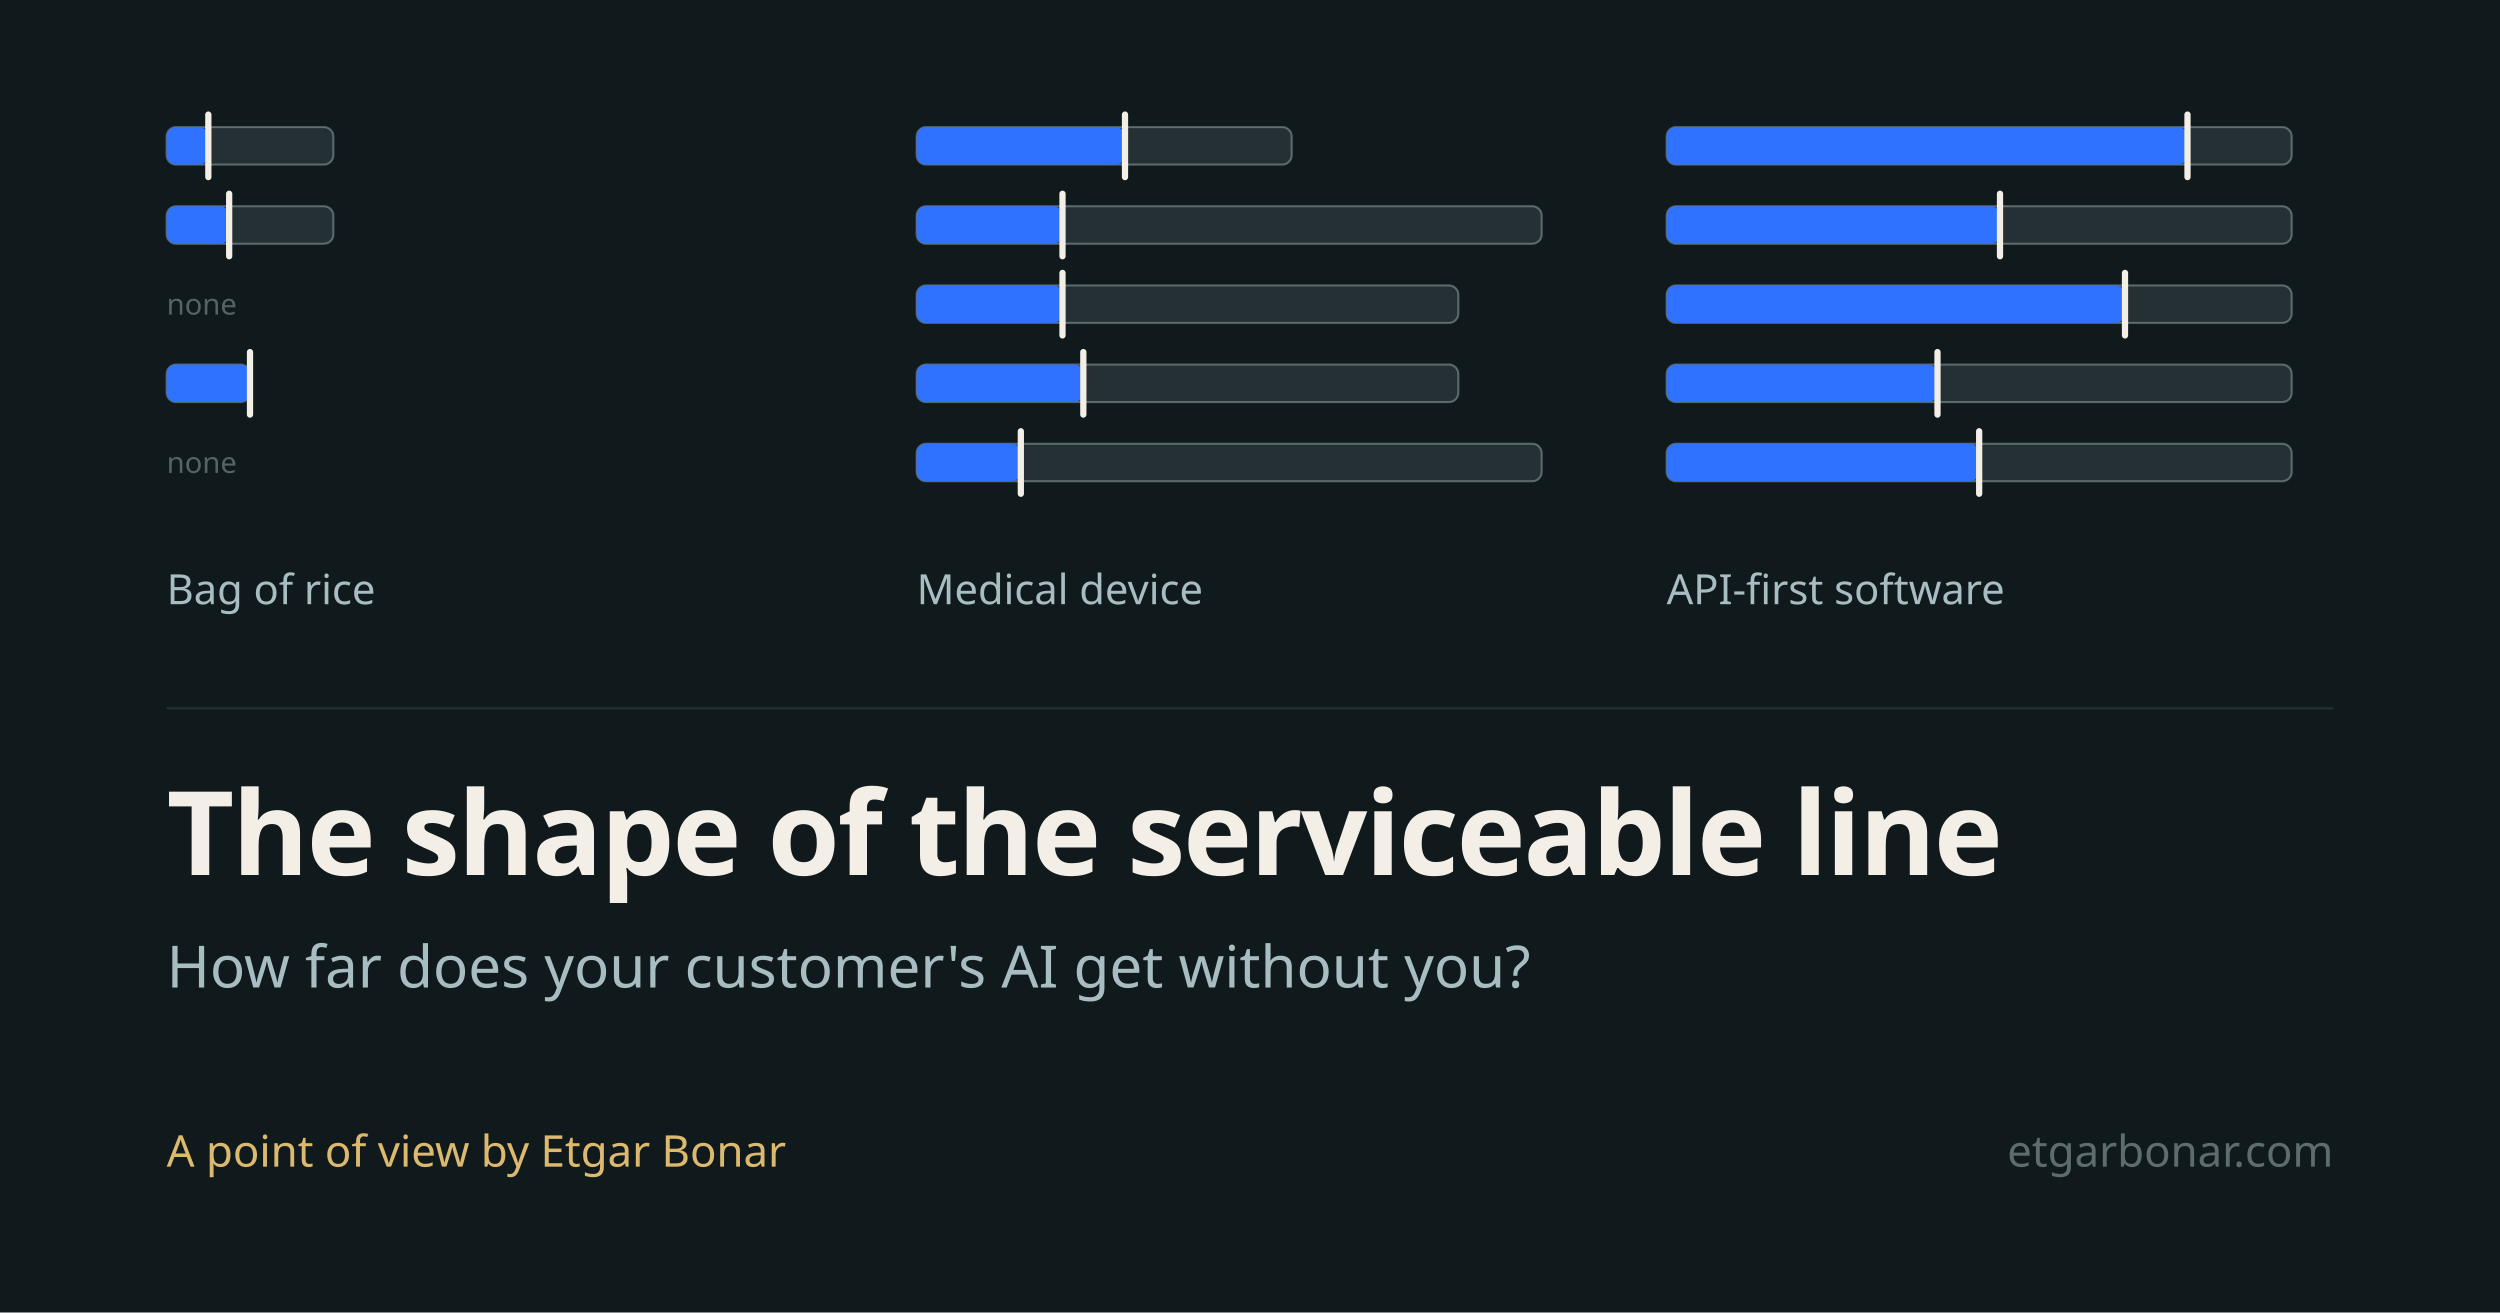
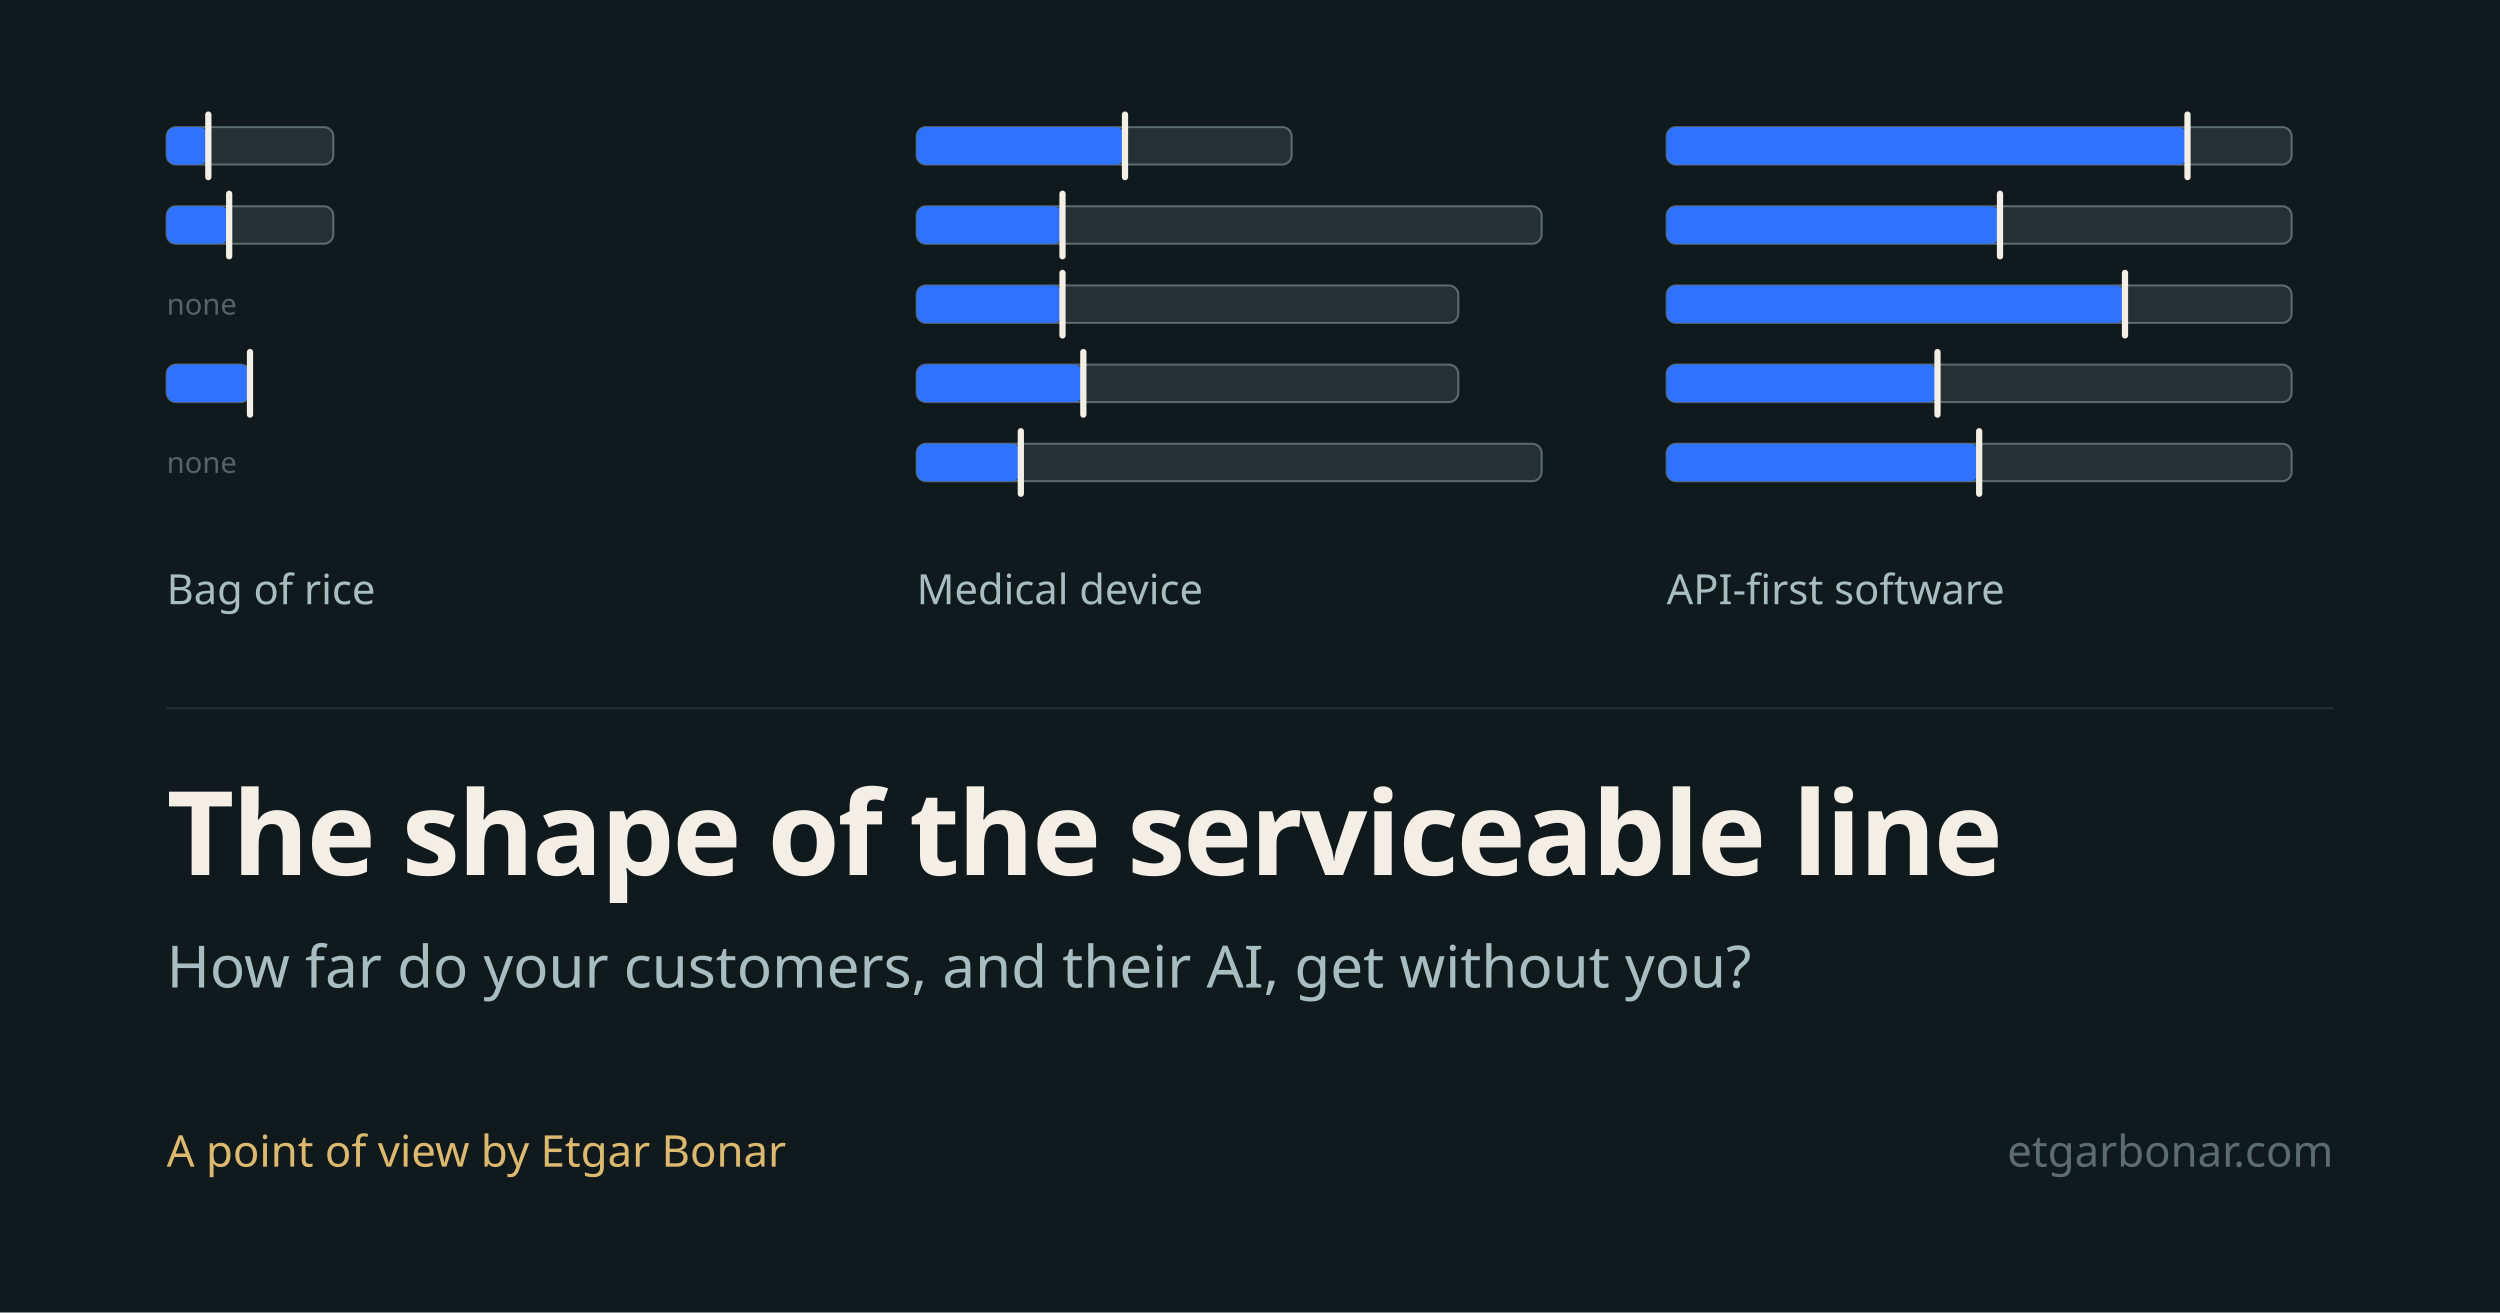
<svg xmlns="http://www.w3.org/2000/svg" width="1200" height="630" viewBox="0 0 1200 630" role="img" aria-labelledby="cardtitle carddesc">
  <rect width="1200" height="630" fill="#101a1d" />
  <rect x="80" y="61.0" width="80.0" height="18" rx="4.5" fill="#a8bdc1" fill-opacity=".14" stroke="#a8bdc1" stroke-opacity=".45" />
  <rect x="80" y="61.0" width="20.0" height="18" rx="4.5" fill="#2f72ff" />
  <line x1="100.0" y1="55.0" x2="100.0" y2="85.0" stroke="#f4efe6" stroke-width="3" stroke-linecap="round" />
  <rect x="80" y="99.0" width="80.0" height="18" rx="4.5" fill="#a8bdc1" fill-opacity=".14" stroke="#a8bdc1" stroke-opacity=".45" />
  <rect x="80" y="99.0" width="30.0" height="18" rx="4.5" fill="#2f72ff" />
  <line x1="110.0" y1="93.0" x2="110.0" y2="123.0" stroke="#f4efe6" stroke-width="3" stroke-linecap="round" />
  <text x="80" y="151" font-family="Noto Sans, Liberation Sans, Arial, Helvetica, sans-serif" font-size="14" fill="#a8bdc1" opacity=".45">none</text>
  <rect x="80" y="175.0" width="40.0" height="18" rx="4.5" fill="#a8bdc1" fill-opacity=".14" stroke="#a8bdc1" stroke-opacity=".45" />
  <rect x="80" y="175.0" width="40.0" height="18" rx="4.5" fill="#2f72ff" />
  <line x1="120.0" y1="169.0" x2="120.0" y2="199.0" stroke="#f4efe6" stroke-width="3" stroke-linecap="round" />
  <text x="80" y="227" font-family="Noto Sans, Liberation Sans, Arial, Helvetica, sans-serif" font-size="14" fill="#a8bdc1" opacity=".45">none</text>
  <text x="80" y="290" font-family="Noto Sans, Liberation Sans, Arial, Helvetica, sans-serif" font-size="20" fill="#a8bdc1">Bag of rice</text>
  <rect x="440" y="61.0" width="180.0" height="18" rx="4.5" fill="#a8bdc1" fill-opacity=".14" stroke="#a8bdc1" stroke-opacity=".45" />
  <rect x="440" y="61.0" width="100.0" height="18" rx="4.5" fill="#2f72ff" />
  <line x1="540.0" y1="55.0" x2="540.0" y2="85.0" stroke="#f4efe6" stroke-width="3" stroke-linecap="round" />
  <rect x="440" y="99.0" width="300.0" height="18" rx="4.5" fill="#a8bdc1" fill-opacity=".14" stroke="#a8bdc1" stroke-opacity=".45" />
  <rect x="440" y="99.0" width="70.0" height="18" rx="4.5" fill="#2f72ff" />
  <line x1="510.0" y1="93.0" x2="510.0" y2="123.0" stroke="#f4efe6" stroke-width="3" stroke-linecap="round" />
  <rect x="440" y="137.0" width="260.0" height="18" rx="4.5" fill="#a8bdc1" fill-opacity=".14" stroke="#a8bdc1" stroke-opacity=".45" />
  <rect x="440" y="137.0" width="70.0" height="18" rx="4.5" fill="#2f72ff" />
  <line x1="510.0" y1="131.0" x2="510.0" y2="161.0" stroke="#f4efe6" stroke-width="3" stroke-linecap="round" />
  <rect x="440" y="175.0" width="260.0" height="18" rx="4.5" fill="#a8bdc1" fill-opacity=".14" stroke="#a8bdc1" stroke-opacity=".45" />
  <rect x="440" y="175.0" width="80.0" height="18" rx="4.5" fill="#2f72ff" />
  <line x1="520.0" y1="169.0" x2="520.0" y2="199.0" stroke="#f4efe6" stroke-width="3" stroke-linecap="round" />
  <rect x="440" y="213.0" width="300.0" height="18" rx="4.5" fill="#a8bdc1" fill-opacity=".14" stroke="#a8bdc1" stroke-opacity=".45" />
  <rect x="440" y="213.0" width="50.0" height="18" rx="4.5" fill="#2f72ff" />
  <line x1="490.0" y1="207.0" x2="490.0" y2="237.0" stroke="#f4efe6" stroke-width="3" stroke-linecap="round" />
  <text x="440" y="290" font-family="Noto Sans, Liberation Sans, Arial, Helvetica, sans-serif" font-size="20" fill="#a8bdc1">Medical device</text>
  <rect x="800" y="61.0" width="300.0" height="18" rx="4.5" fill="#a8bdc1" fill-opacity=".14" stroke="#a8bdc1" stroke-opacity=".45" />
  <rect x="800" y="61.0" width="250.0" height="18" rx="4.5" fill="#2f72ff" />
  <line x1="1050.0" y1="55.0" x2="1050.0" y2="85.0" stroke="#f4efe6" stroke-width="3" stroke-linecap="round" />
  <rect x="800" y="99.0" width="300.0" height="18" rx="4.5" fill="#a8bdc1" fill-opacity=".14" stroke="#a8bdc1" stroke-opacity=".45" />
  <rect x="800" y="99.0" width="160.0" height="18" rx="4.5" fill="#2f72ff" />
  <line x1="960.0" y1="93.0" x2="960.0" y2="123.0" stroke="#f4efe6" stroke-width="3" stroke-linecap="round" />
  <rect x="800" y="137.0" width="300.0" height="18" rx="4.5" fill="#a8bdc1" fill-opacity=".14" stroke="#a8bdc1" stroke-opacity=".45" />
  <rect x="800" y="137.0" width="220.0" height="18" rx="4.5" fill="#2f72ff" />
  <line x1="1020.0" y1="131.0" x2="1020.0" y2="161.0" stroke="#f4efe6" stroke-width="3" stroke-linecap="round" />
  <rect x="800" y="175.0" width="300.0" height="18" rx="4.5" fill="#a8bdc1" fill-opacity=".14" stroke="#a8bdc1" stroke-opacity=".45" />
  <rect x="800" y="175.0" width="130.0" height="18" rx="4.5" fill="#2f72ff" />
  <line x1="930.0" y1="169.0" x2="930.0" y2="199.0" stroke="#f4efe6" stroke-width="3" stroke-linecap="round" />
  <rect x="800" y="213.0" width="300.0" height="18" rx="4.5" fill="#a8bdc1" fill-opacity=".14" stroke="#a8bdc1" stroke-opacity=".45" />
  <rect x="800" y="213.0" width="150.0" height="18" rx="4.5" fill="#2f72ff" />
  <line x1="950.0" y1="207.0" x2="950.0" y2="237.0" stroke="#f4efe6" stroke-width="3" stroke-linecap="round" />
  <text x="800" y="290" font-family="Noto Sans, Liberation Sans, Arial, Helvetica, sans-serif" font-size="20" fill="#a8bdc1">API-first software</text>
  <path d="M80 340H1120" stroke="#233236" stroke-width="1" />
  <text x="80" y="420" font-family="Noto Sans, Liberation Sans, Arial, Helvetica, sans-serif" font-size="56" font-weight="700" letter-spacing="-1" fill="#f4efe6">The shape of the serviceable line</text>
-   <text x="80" y="474" font-family="Noto Sans, Liberation Sans, Arial, Helvetica, sans-serif" font-size="28" fill="#a8bdc1">How far does your customer's AI get without you?</text>
+   <text x="80" y="474" font-family="Noto Sans, Liberation Sans, Arial, Helvetica, sans-serif" font-size="28" fill="#a8bdc1">How far do your customers, and their AI, get without you?</text>
  <text x="80" y="560" font-family="Noto Sans, Liberation Sans, Arial, Helvetica, sans-serif" font-size="21" fill="#dcb96f">A point of view by Etgar Bonar</text>
  <text x="1120" y="560" text-anchor="end" font-family="Noto Sans, Liberation Sans, Arial, Helvetica, sans-serif" font-size="21" fill="#a8bdc1" opacity=".5">etgarbonar.com</text>
</svg>
